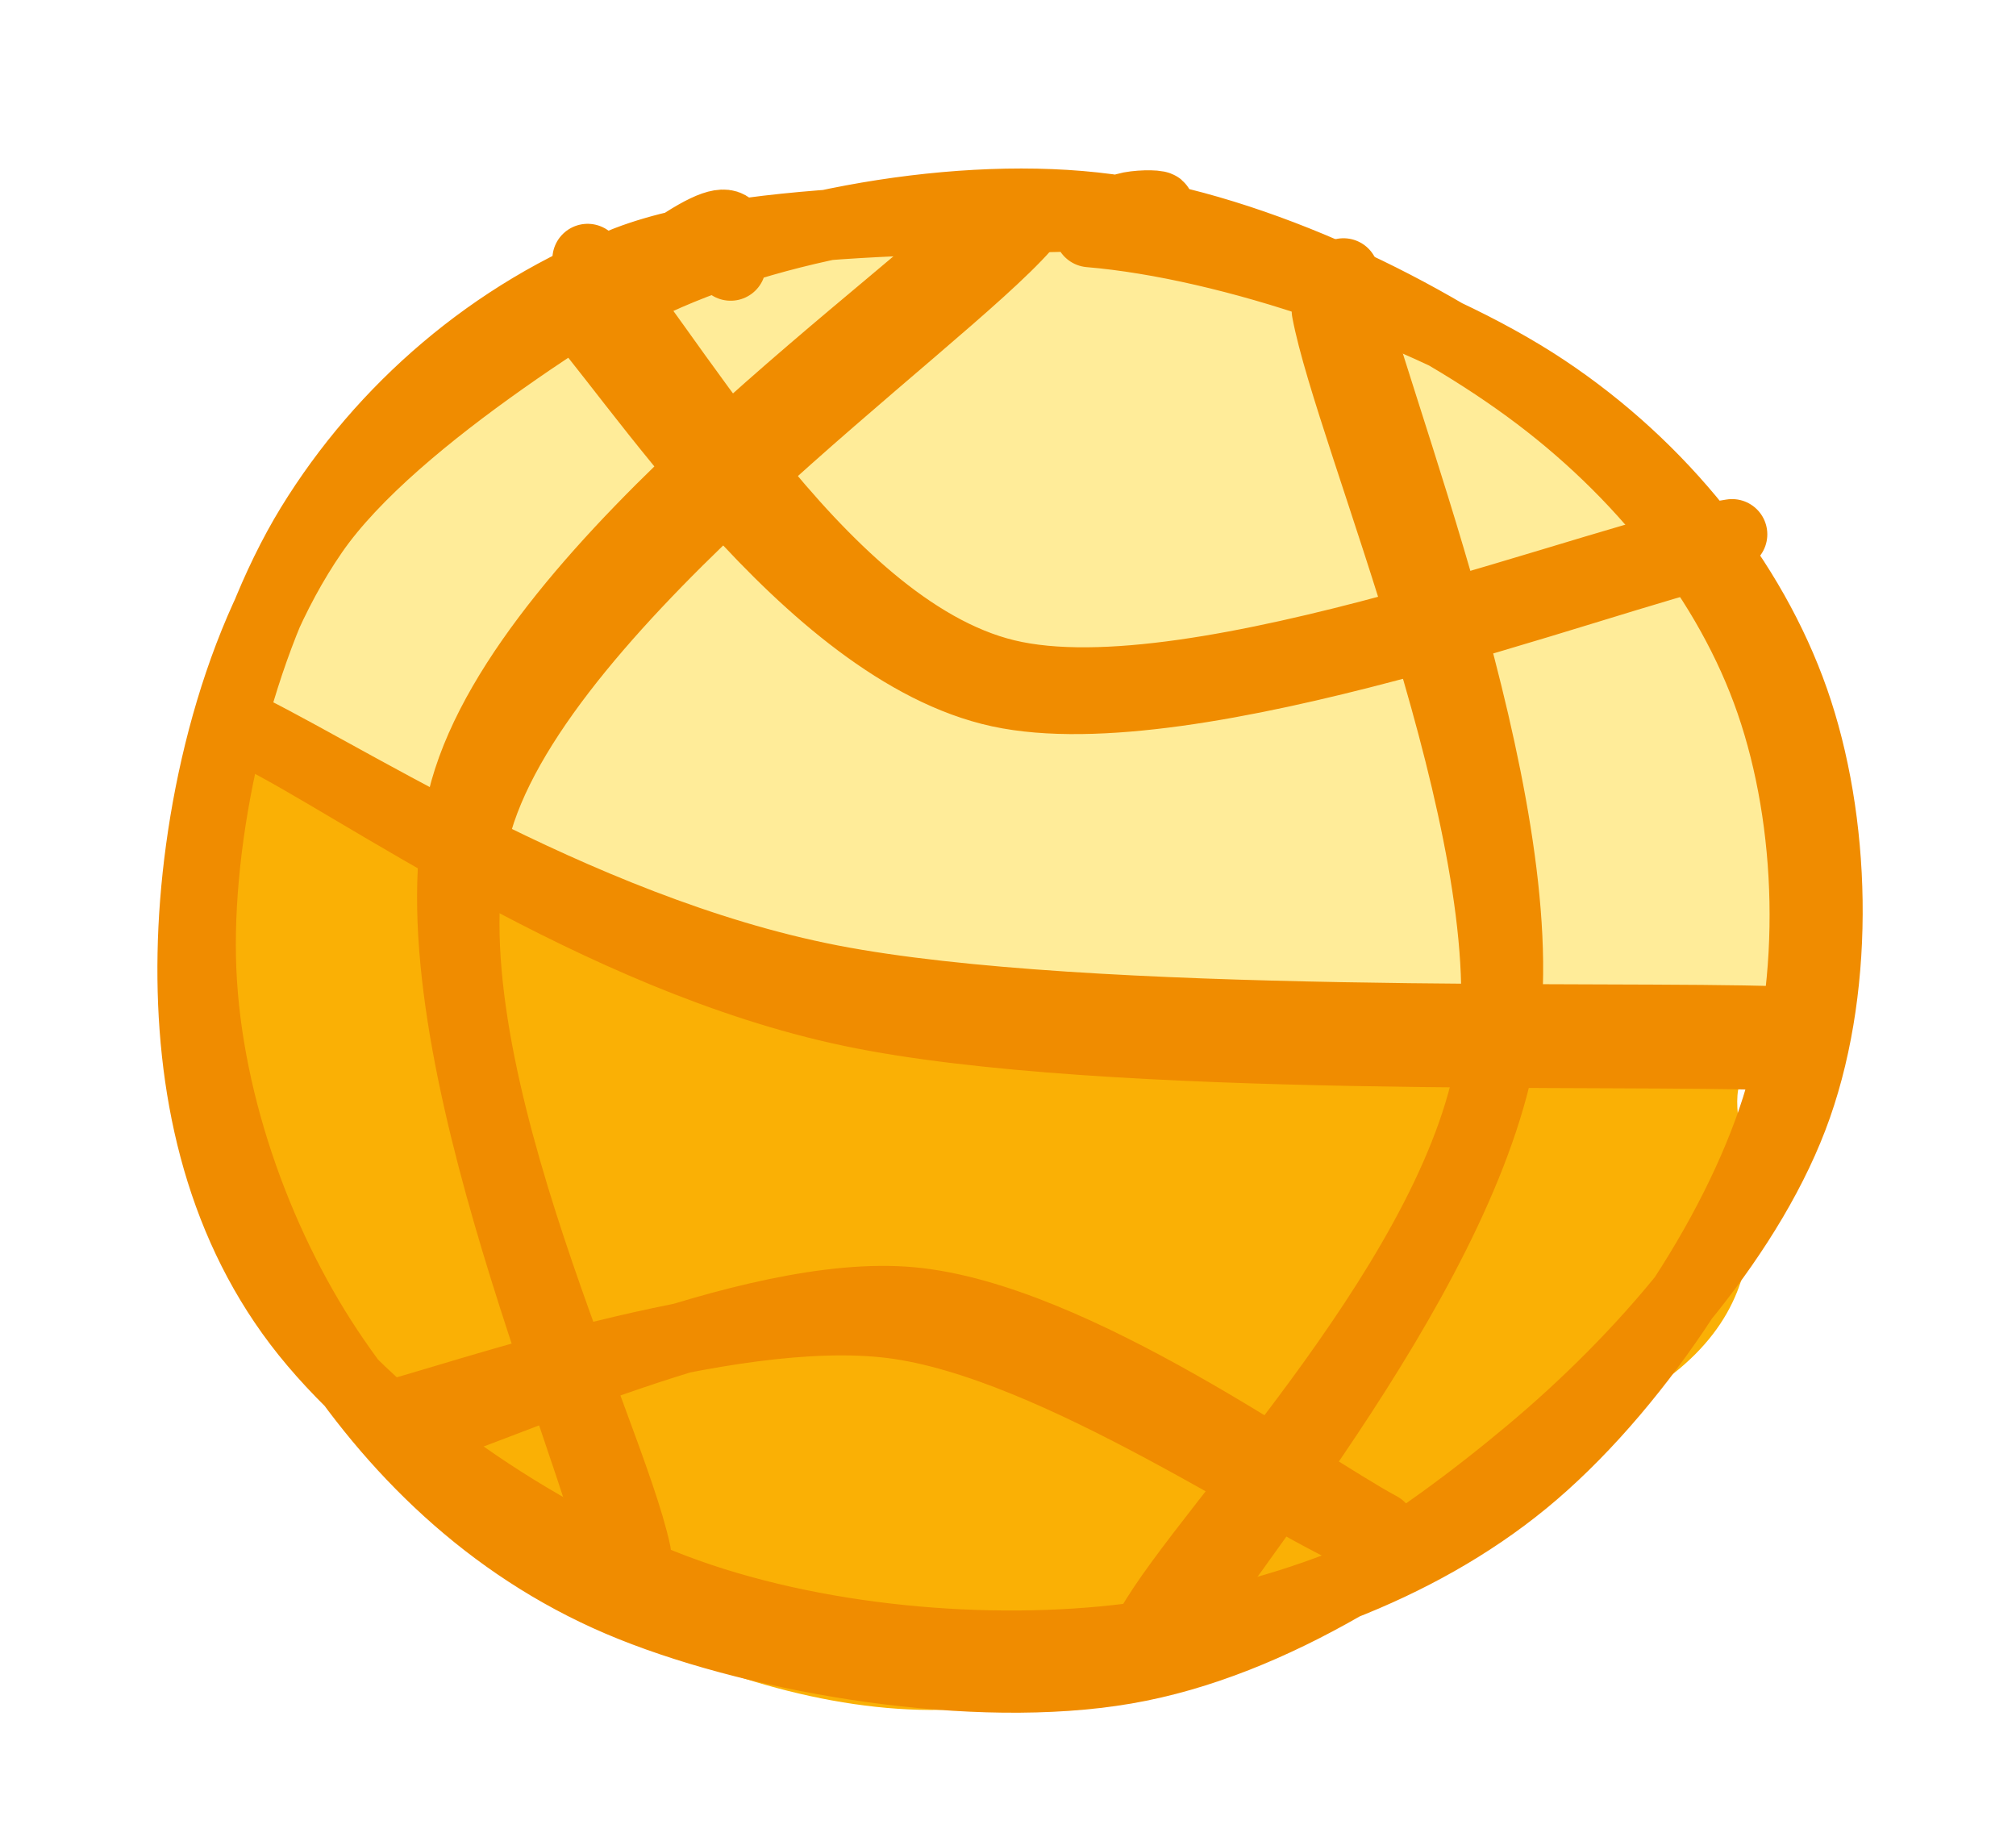
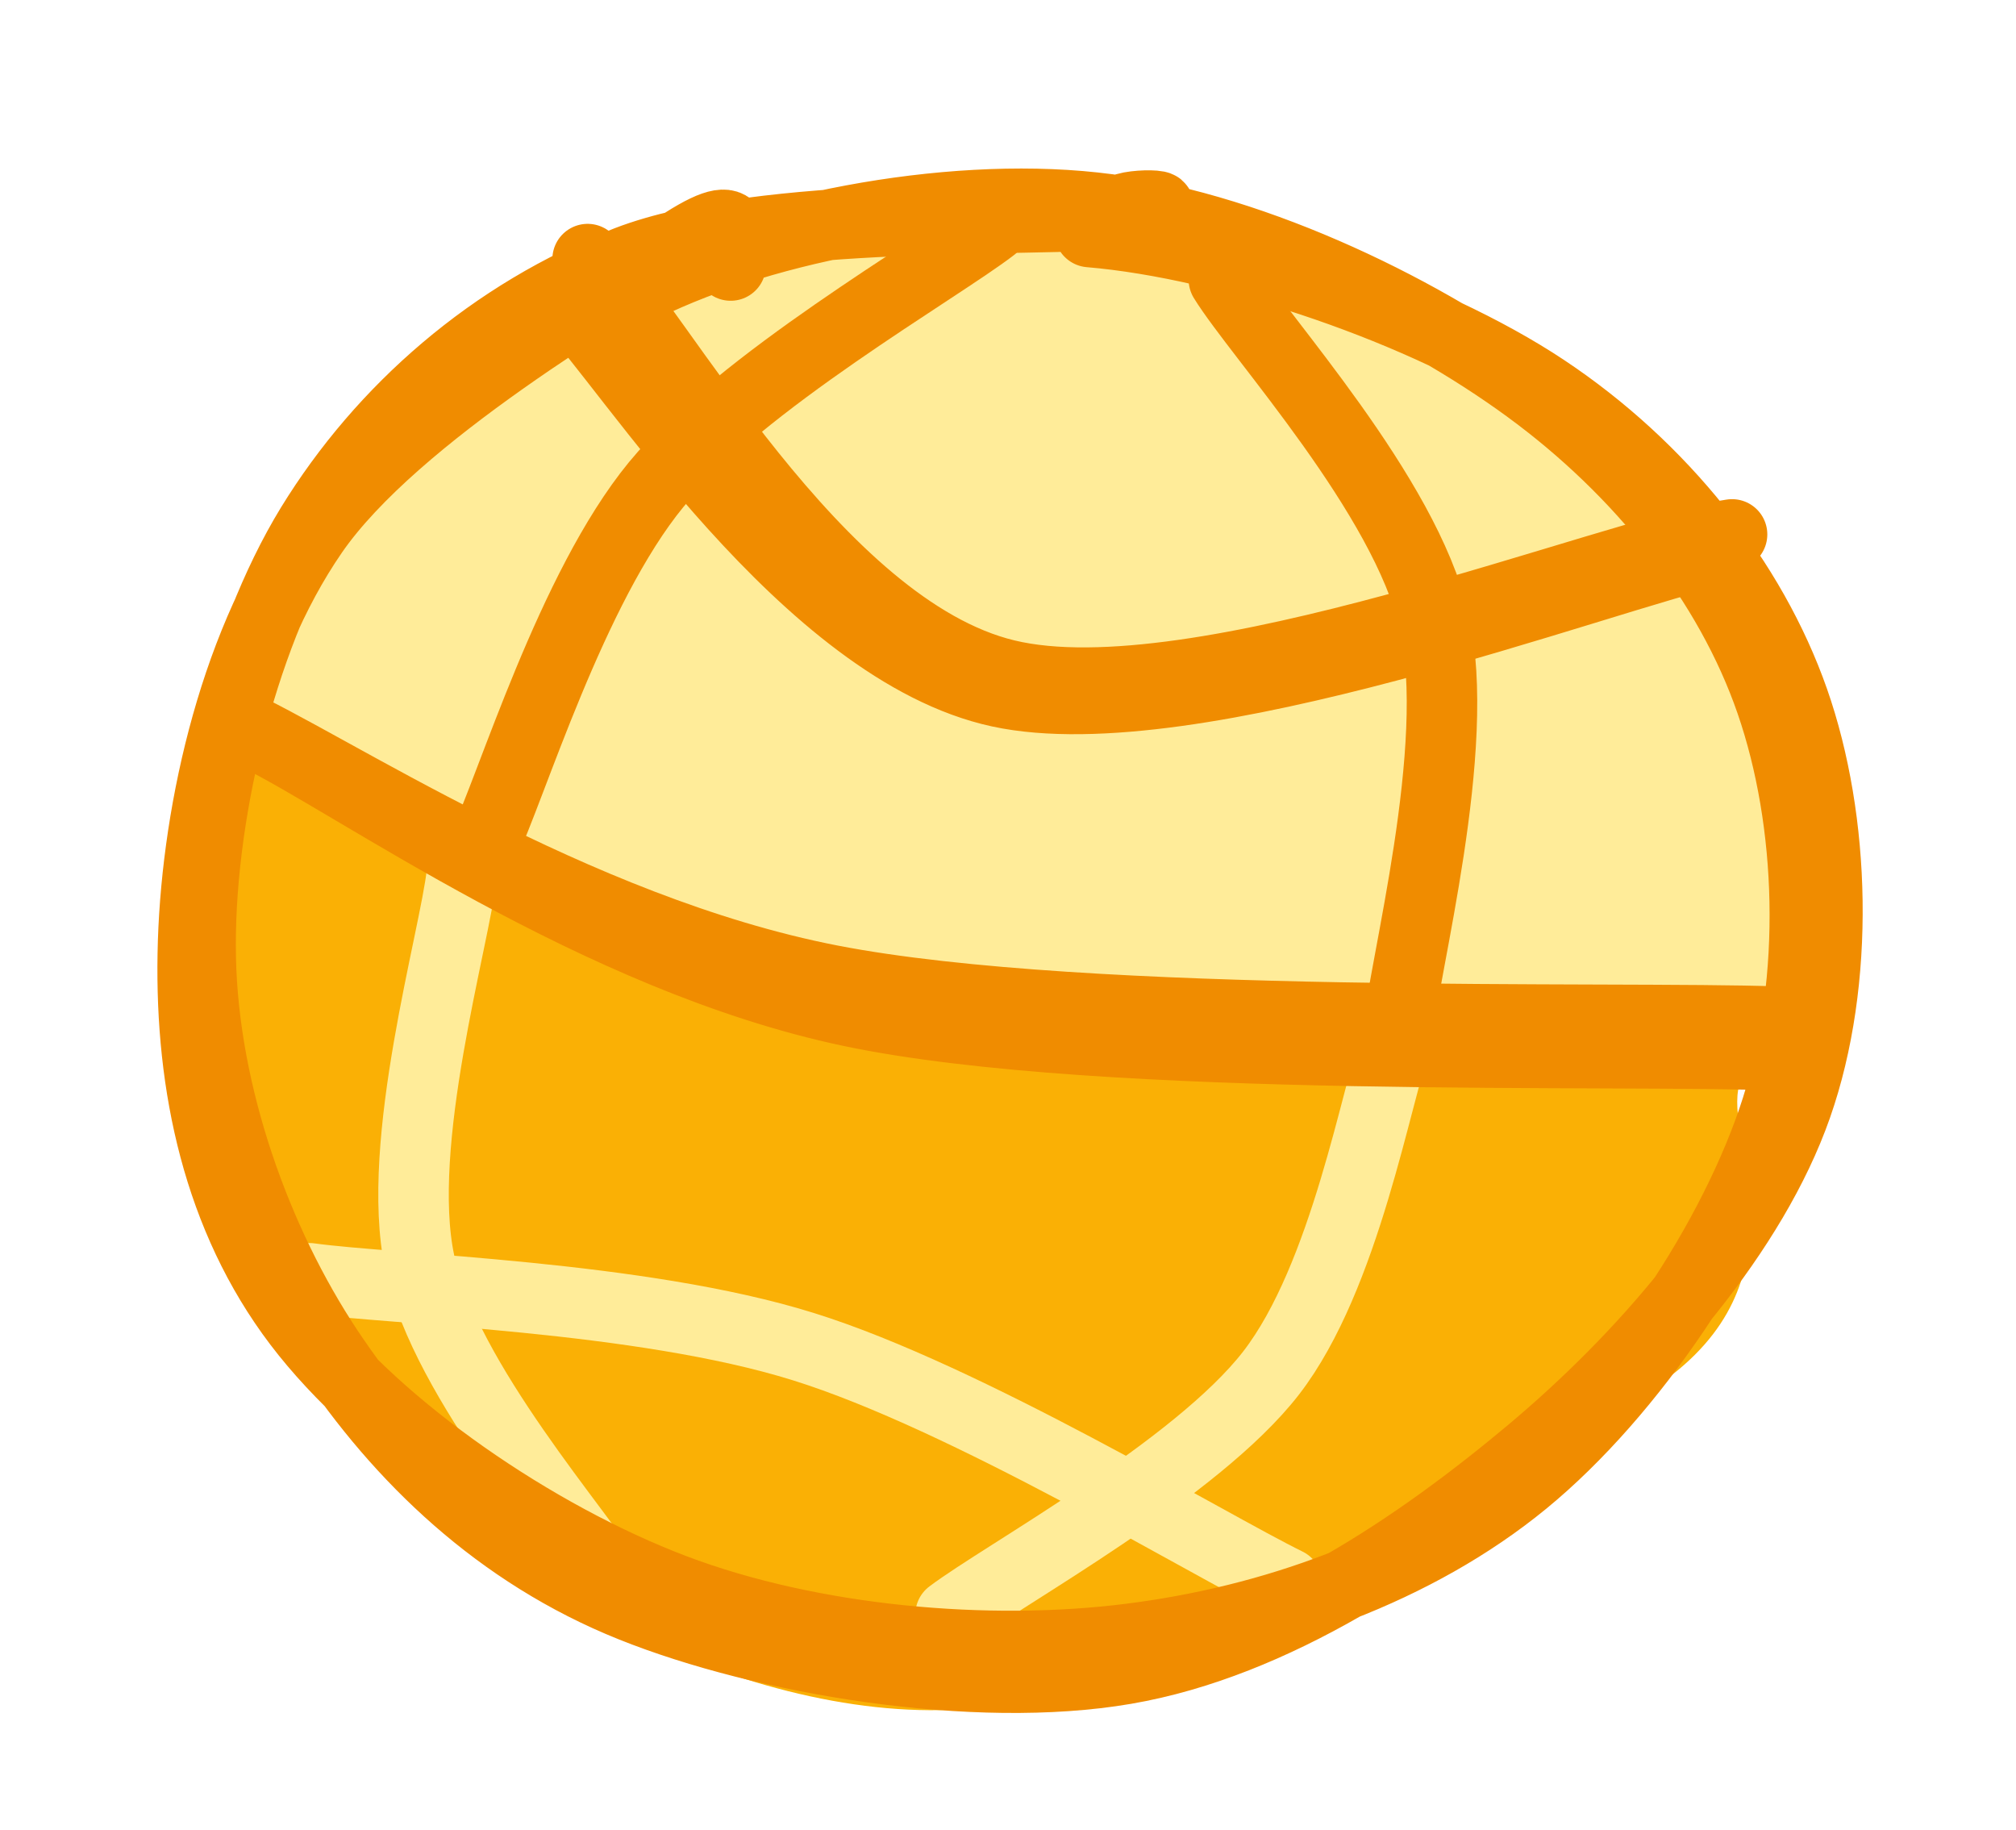
- <svg xmlns="http://www.w3.org/2000/svg" version="1.1" viewBox="0 0 114.395 104.198" width="114.395" height="104.198">
+ <svg xmlns="http://www.w3.org/2000/svg" version="1.1" viewBox="0 0 114.395 103.805" width="228.789" height="207.609">
  <defs>
    <style class="style-fonts">
      
    </style>
  </defs>
+   <g stroke-linecap="round">
+     <g transform="translate(11.3773 82.28223) rotate(186.5067 43.87142 -13.22045)" fill-rule="evenodd">
+       <path d="M-2.39 0.51 C5.75 0.34, 34.79 -2.26, 50.18 -0.96 C65.57 0.33, 85.09 12.71, 89.96 8.29 C94.83 3.86, 87.29 -19.26, 79.4 -27.51 C71.5 -35.76, 55.26 -42.87, 42.6 -41.22 C29.95 -39.57, 10.3 -24.32, 3.46 -17.59 C-3.38 -10.85, 2.13 -3.88, 1.55 -0.82" stroke="none" stroke-width="0" fill="#fab005" fill-rule="evenodd" />
+       <path d="M0.07 0.79 C8.28 0.73, 34.42 -2.02, 48.99 -0.34 C63.56 1.33, 82.66 15.08, 87.47 10.83 C92.28 6.57, 85.58 -17.47, 77.85 -25.87 C70.12 -34.27, 53.51 -40.64, 41.1 -39.58 C28.69 -38.51, 10.35 -25.94, 3.4 -19.49 C-3.55 -13.04, -0.18 -4, -0.58 -0.86 M-1.35 0.16 C7.27 0.26, 36.73 -1.1, 51.37 0.92 C66.02 2.94, 82.07 17.07, 86.51 12.26 C90.94 7.45, 85.72 -19.44, 77.97 -27.94 C70.22 -36.44, 52.24 -39.95, 40.01 -38.71 C27.78 -37.48, 11.31 -27.14, 4.6 -20.52 C-2.11 -13.9, 0.45 -2.2, -0.24 1.01" stroke="transparent" stroke-width="4" fill="none" />
+     </g>
+   </g>
+   <mask />
+   <g stroke-linecap="round">
+     <g transform="translate(17.55796 72.52266) rotate(0 27.73385 8.64819)">
+       <path d="M0 0 C4.67 0.65, 18.79 0.99, 28.03 3.88 C37.28 6.76, 50.9 15.06, 55.47 17.3 M0 0 C4.67 0.65, 18.79 0.99, 28.03 3.88 C37.28 6.76, 50.9 15.06, 55.47 17.3" stroke="#ffec99" stroke-width="4" fill="none" />
+     </g>
+   </g>
+   <mask />
  <g stroke-linecap="round">
    <g transform="translate(12.58563 40.27676) rotate(0 45.3081 -5.474955)" fill-rule="evenodd">
      <path d="M1.71 2.21 C7.44 4.89, 21.83 13.69, 36.57 15.99 C51.31 18.3, 83.15 21.51, 90.16 16.05 C97.18 10.58, 86.62 -9.32, 78.64 -16.8 C70.67 -24.28, 54.03 -29.01, 42.32 -28.86 C30.6 -28.71, 15.35 -20.83, 8.35 -15.88 C1.35 -10.94, 1.55 -1.83, 0.34 0.8" stroke="none" stroke-width="0" fill="#ffec99" fill-rule="evenodd" />
      <path d="M-1.19 -0.24 C4.59 2.32, 19.1 13.34, 34.09 16.1 C49.09 18.86, 81.15 21.62, 88.78 16.3 C96.42 10.97, 87.72 -8.09, 79.89 -15.85 C72.07 -23.61, 53.53 -30.05, 41.82 -30.27 C30.1 -30.49, 16.72 -22.05, 9.61 -17.17 C2.5 -12.29, 0.74 -3.99, -0.86 -0.98 M0.38 -1.41 C6.04 1.23, 18.37 14.73, 33.06 17.34 C47.74 19.94, 80.55 19.58, 88.48 14.23 C96.42 8.88, 88.68 -7.48, 80.67 -14.78 C72.66 -22.08, 52.6 -29.5, 40.41 -29.56 C28.23 -29.63, 14.41 -20.23, 7.56 -15.16 C0.71 -10.1, 0.75 -1.88, -0.67 0.81" stroke="transparent" stroke-width="4" fill="none" />
    </g>
  </g>
  <mask />
  <g stroke-linecap="round">
-     <g transform="translate(11.3773 82.28223) rotate(186.5067 43.87142 -13.22045)" fill-rule="evenodd">
-       <path d="M-2.39 0.51 C5.75 0.34, 34.79 -2.26, 50.18 -0.96 C65.57 0.33, 85.09 12.71, 89.96 8.29 C94.83 3.86, 87.29 -19.26, 79.4 -27.51 C71.5 -35.76, 55.26 -42.87, 42.6 -41.22 C29.95 -39.57, 10.3 -24.32, 3.46 -17.59 C-3.38 -10.85, 2.13 -3.88, 1.55 -0.82" stroke="none" stroke-width="0" fill="#fab005" fill-rule="evenodd" />
-       <path d="M0.07 0.79 C8.28 0.73, 34.42 -2.02, 48.99 -0.34 C63.56 1.33, 82.66 15.08, 87.47 10.83 C92.28 6.57, 85.58 -17.47, 77.85 -25.87 C70.12 -34.27, 53.51 -40.64, 41.1 -39.58 C28.69 -38.51, 10.35 -25.94, 3.4 -19.49 C-3.55 -13.04, -0.18 -4, -0.58 -0.86 M-1.35 0.16 C7.27 0.26, 36.73 -1.1, 51.37 0.92 C66.02 2.94, 82.07 17.07, 86.51 12.26 C90.94 7.45, 85.72 -19.44, 77.97 -27.94 C70.22 -36.44, 52.24 -39.95, 40.01 -38.71 C27.78 -37.48, 11.31 -27.14, 4.6 -20.52 C-2.11 -13.9, 0.45 -2.2, -0.24 1.01" stroke="transparent" stroke-width="4" fill="none" />
+     <g transform="translate(26.20615 49.56023) rotate(0 2.95541 20.27851)">
+       <path d="M0 0 C-0.4 3.68, -3.83 15.31, -2.39 22.07 C-0.94 28.83, 6.81 37.48, 8.65 40.56 M0 0 C-0.4 3.68, -3.83 15.31, -2.39 22.07 C-0.94 28.83, 6.81 37.48, 8.65 40.56" stroke="#ffec99" stroke-width="4" fill="none" />
+     </g>
+   </g>
+   <mask />
+   <g stroke-linecap="round">
+     <g transform="translate(79.28814 58.80485) rotate(0 -12.67407 16.40174)">
+       <path d="M0 0 C-1.19 3.18, -2.93 13.62, -7.16 19.09 C-11.38 24.55, -22.32 30.52, -25.35 32.8 M0 0 C-1.19 3.18, -2.93 13.62, -7.16 19.09 C-11.38 24.55, -22.32 30.52, -25.35 32.8" stroke="#ffec99" stroke-width="4" fill="none" />
    </g>
  </g>
  <mask />
  <g stroke-linecap="round" transform="translate(10 11.73422) rotate(0 46.29617 41.03525)">
    <path d="M25.9 4.81 C32.7 1.27, 43.61 -0.88, 52.08 0.04 C60.55 0.95, 70.3 5.61, 76.7 10.29 C83.1 14.97, 88.14 21.29, 90.49 28.1 C92.84 34.91, 93.14 43.77, 90.81 51.14 C88.47 58.51, 82.59 67.3, 76.48 72.31 C70.36 77.33, 62.18 80.23, 54.14 81.24 C46.1 82.26, 36.09 81.4, 28.23 78.42 C20.36 75.43, 11.48 69.34, 6.93 63.34 C2.38 57.34, 0.8 49.87, 0.94 42.39 C1.07 34.92, 3.11 25.22, 7.75 18.49 C12.39 11.76, 24.84 4.56, 28.8 2.03 C32.75 -0.49, 31.26 2.4, 31.46 3.33 M51.83 1.43 C59.8 2.1, 70.99 5.93, 77.65 10.36 C84.31 14.79, 89.4 21.22, 91.78 28 C94.16 34.78, 94.44 43.92, 91.95 51.03 C89.46 58.13, 83.2 65.33, 76.85 70.65 C70.5 75.97, 62.35 81.5, 53.85 82.96 C45.35 84.42, 33.39 82.44, 25.86 79.42 C18.32 76.4, 12.7 70.98, 8.62 64.85 C4.54 58.71, 1.55 50.39, 1.39 42.6 C1.23 34.81, 3.62 24.69, 7.65 18.1 C11.69 11.52, 17.94 6.04, 25.6 3.08 C33.26 0.13, 48.95 0.87, 53.61 0.39 C58.27 -0.08, 53.99 -0.29, 53.57 0.24" stroke="#f08c00" stroke-width="4" fill="none" />
  </g>
  <g stroke-linecap="round">
    <g transform="translate(33.04352 15.32973) rotate(0 32.12403 11.84483)">
      <path d="M0.3 -0.63 C4.17 3.16, 13.24 20.35, 24.06 22.95 C34.88 25.56, 58.42 16.03, 65.24 14.99 M-0.99 1.65 C2.74 5.54, 12.72 21.56, 23.67 23.93 C34.62 26.29, 57.76 17.39, 64.7 15.84" stroke="#f08c00" stroke-width="4" fill="none" />
    </g>
  </g>
  <mask />
  <g stroke-linecap="round">
-     <g transform="translate(22.88928 81.44153) rotate(0 27.07282 -0.8237751)">
-       <path d="M0.12 0.05 C4.91 -1.23, 19.62 -8.4, 28.83 -7.54 C38.05 -6.68, 50.95 2.83, 55.42 5.22 M-1.27 -0.97 C3.32 -2.12, 18.31 -7.53, 27.69 -6.37 C37.07 -5.21, 50.24 4.15, 55.02 5.96" stroke="#f08c00" stroke-width="4" fill="none" />
-     </g>
-   </g>
-   <mask />
-   <g stroke-linecap="round">
    <g transform="translate(14.47179 41.19542) rotate(0 42.5602 9.182264)">
      <path d="M0 0.47 C5.66 3.22, 19.38 13.15, 33.81 16.19 C48.24 19.22, 77.82 18.29, 86.58 18.69 M-1.46 -0.33 C4.03 2.1, 18.02 11.56, 32.66 14.41 C47.31 17.26, 77.31 16.44, 86.39 16.77" stroke="#f08c00" stroke-width="4" fill="none" />
    </g>
  </g>
  <mask />
  <g stroke-linecap="round">
-     <g transform="translate(57.87445 13.04945) rotate(0 -15.94185 37.24168)">
-       <path d="M0.32 -0.23 C-4.61 5.41, -27.1 21.02, -30.79 33.57 C-34.48 46.11, -23.3 67.94, -21.8 75.07 M-0.96 -1.4 C-5.91 3.91, -27.85 18.92, -31.47 31.8 C-35.09 44.68, -24.31 68.26, -22.69 75.88" stroke="#f08c00" stroke-width="4" fill="none" />
+     <g transform="translate(56.32571 12.87998) rotate(0 -14.46335 17.59459)">
+       <path d="M0 0 C-3.18 2.44, -14.26 8.75, -19.09 14.61 C-23.91 20.48, -27.29 31.76, -28.93 35.19 M0 0 C-3.18 2.44, -14.26 8.75, -19.09 14.61 C-23.91 20.48, -27.29 31.76, -28.93 35.19" stroke="#f08c00" stroke-width="4" fill="none" />
    </g>
  </g>
  <mask />
  <g stroke-linecap="round">
-     <g transform="translate(75.23552 16.46905) rotate(0 0.1807137 38.39091)">
-       <path d="M1 -0.95 C2.5 6, 11.87 28.92, 10.11 42.03 C8.35 55.14, -6.15 71.93, -9.56 77.73 M0.06 1.17 C1.37 8.22, 11.16 30.67, 9.49 43.12 C7.82 55.57, -6.68 70.07, -9.96 75.87" stroke="#f08c00" stroke-width="4" fill="none" />
+     <g transform="translate(69.4471 15.86211) rotate(0 6.187561 21.47137)">
+       <path d="M0 0 C1.99 3.23, 10.29 12.23, 11.93 19.38 C13.57 26.54, 10.19 39.02, 9.84 42.94 M0 0 C1.99 3.23, 10.29 12.23, 11.93 19.38 C13.57 26.54, 10.19 39.02, 9.84 42.94" stroke="#f08c00" stroke-width="4" fill="none" />
    </g>
  </g>
  <mask />
</svg>
